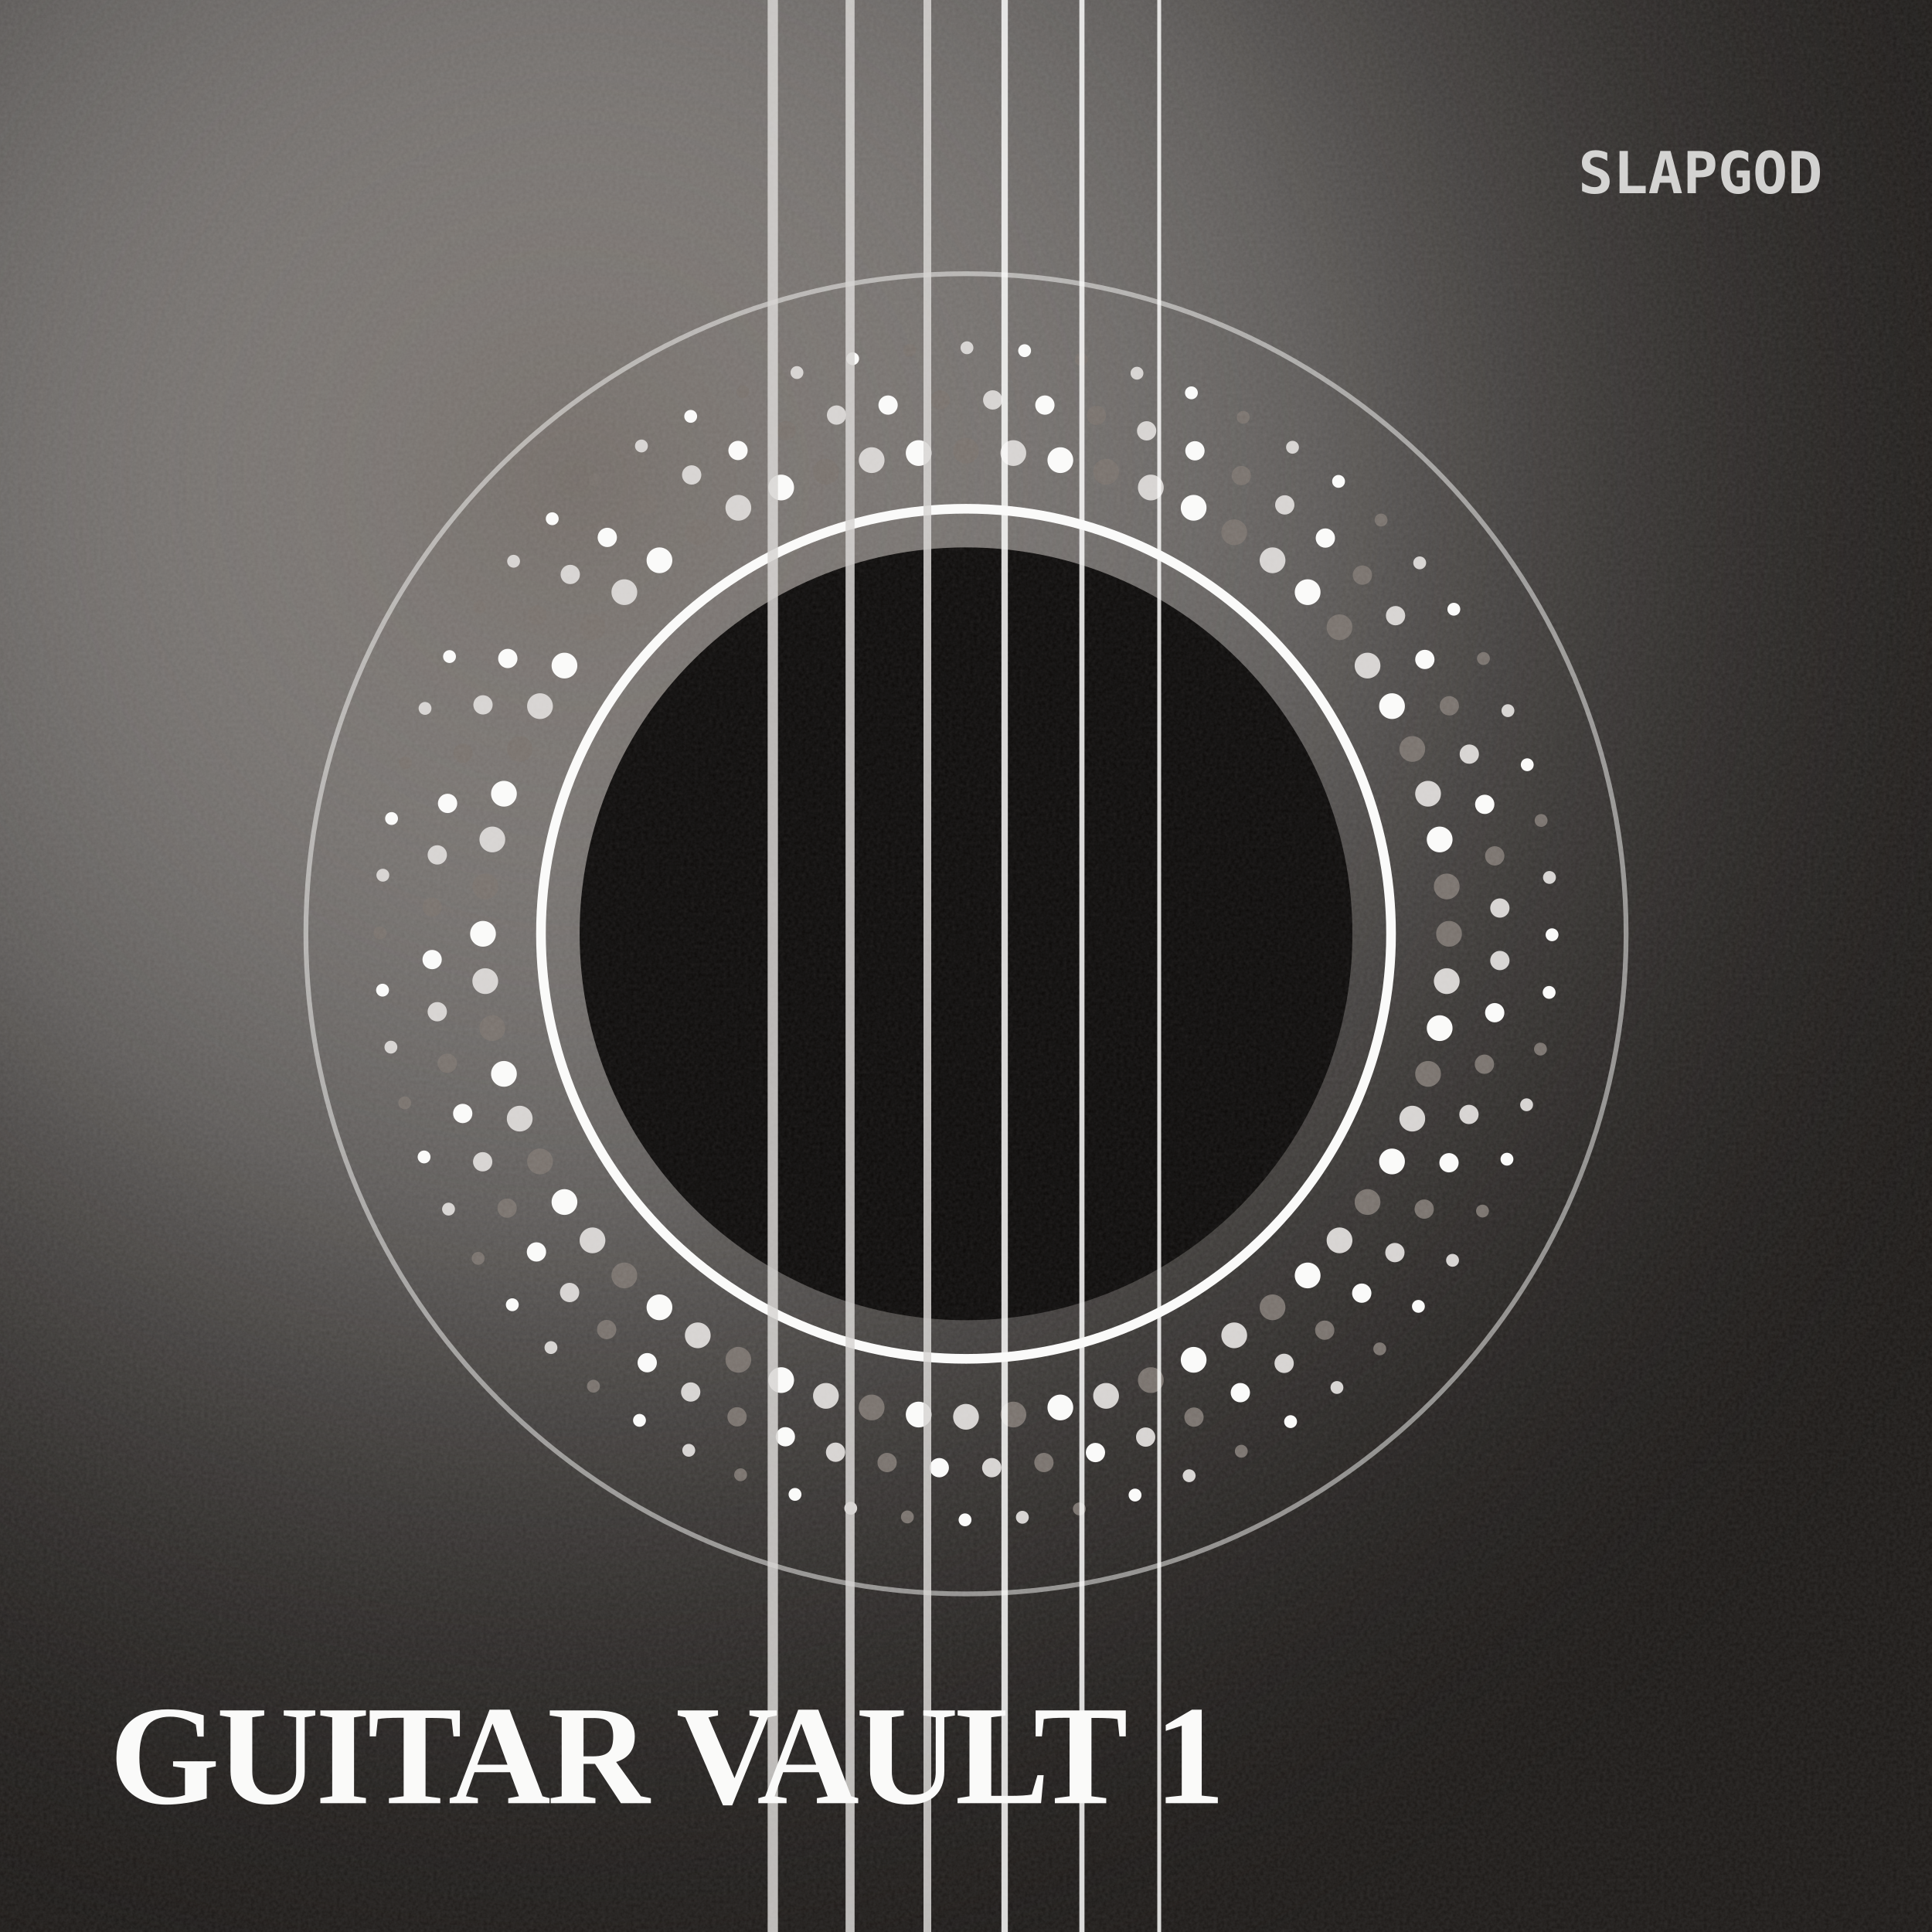
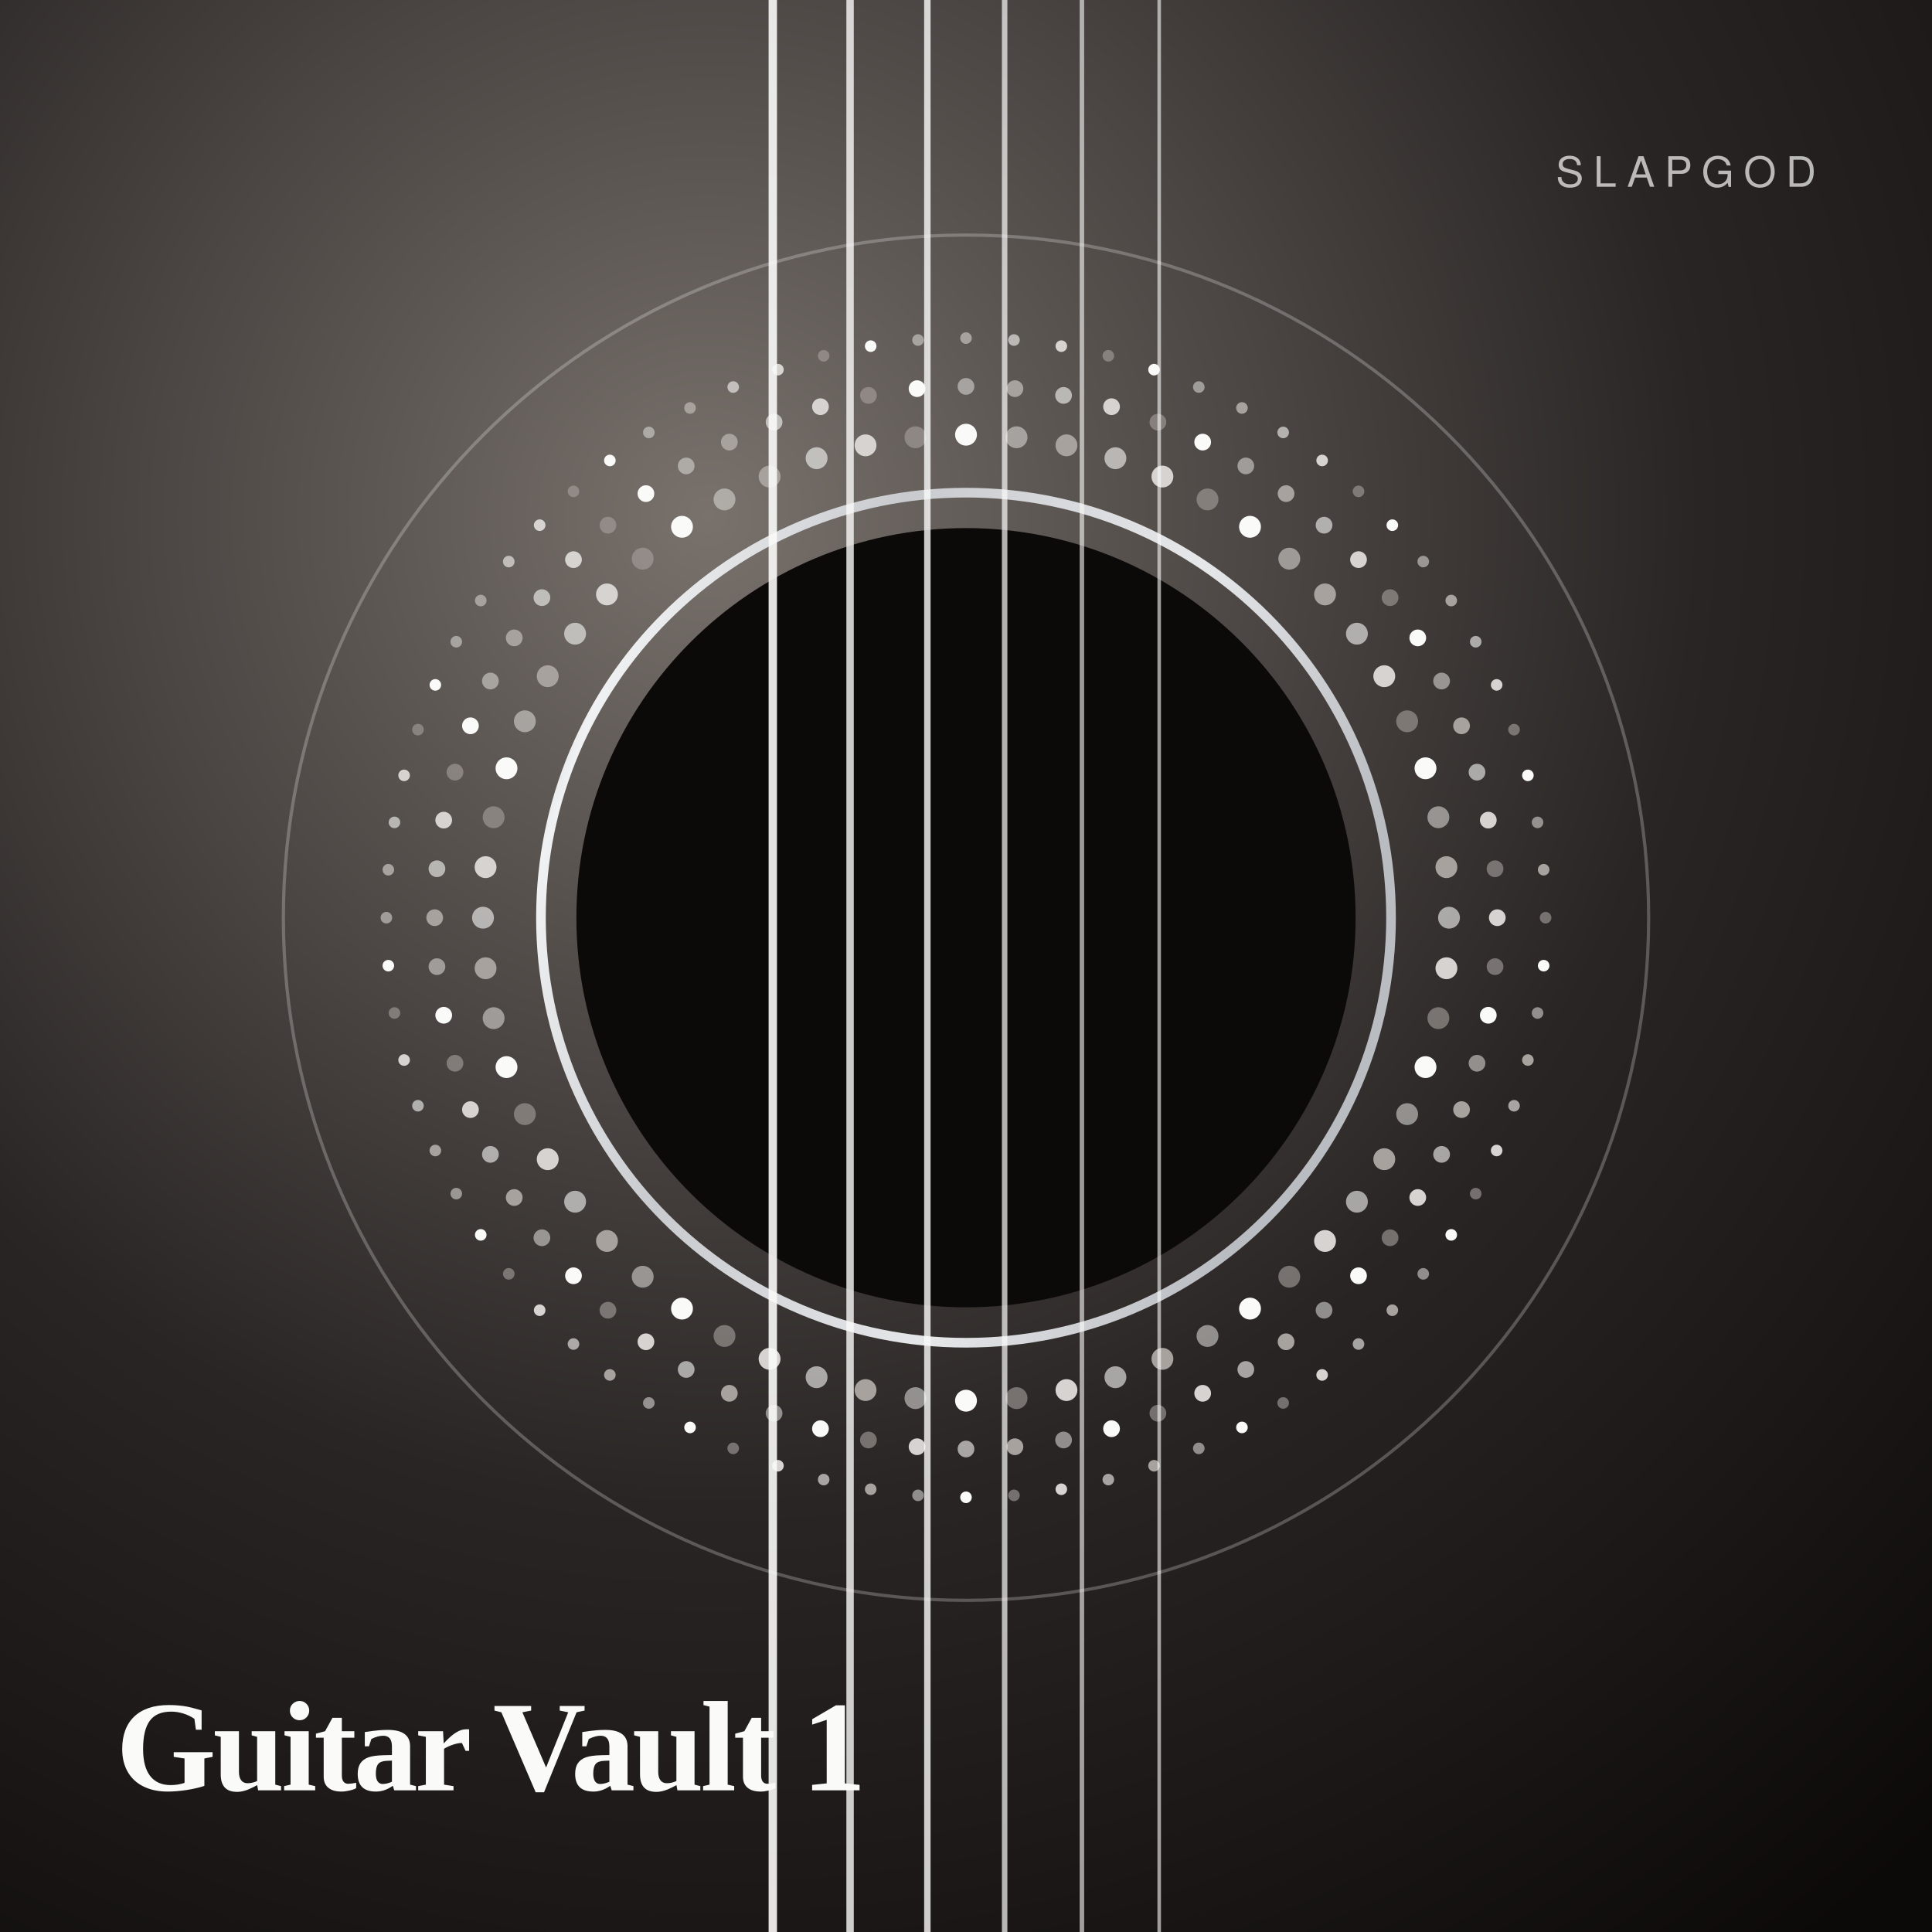
<svg xmlns="http://www.w3.org/2000/svg" viewBox="0 0 600 600" width="600" height="600">
  <defs>
-     <radialGradient id="g1-guitarvaultvol1" cx="30%" cy="25%" r="85%">
-       <stop offset="0" stop-color="#78716C" stop-opacity=".95" />
-       <stop offset=".45" stop-color="#D6D3D1" stop-opacity=".35" />
-       <stop offset="1" stop-color="#0C0A09" stop-opacity="0" />
+     <linearGradient id="sv-guitarvaultvol1" x1="0" y1="0" x2="1" y2=".35">
+       <stop offset="0" stop-color="#A8AAAD" />
+       <stop offset=".13" stop-color="#F0F1F2" />
+       <stop offset=".38" stop-color="#C8CACE" />
+       <stop offset=".72" stop-color="#E6E7E9" />
+       <stop offset="1" stop-color="#B9BCC1" />
+     </linearGradient>
+     <radialGradient id="rw-guitarvaultvol1" cx="220" cy="160" r="560" gradientUnits="userSpaceOnUse">
+       <stop offset="0" stop-color="#78716C" />
+       <stop offset=".55" stop-color="#292524" />
+       <stop offset="1" stop-color="#0C0A09" />
    </radialGradient>
-     <linearGradient id="g2-guitarvaultvol1" x1="0" y1="0" x2="1" y2="1">
-       <stop offset="0" stop-color="#78716C" />
-       <stop offset=".5" stop-color="#D6D3D1" />
-       <stop offset="1" stop-color="#FAFAF9" />
-     </linearGradient>
-     <filter id="grain-guitarvaultvol1" x="0" y="0" width="100%" height="100%">
-       <feTurbulence type="fractalNoise" baseFrequency=".9" numOctaves="2" stitchTiles="stitch" />
-       <feColorMatrix values="0 0 0 0 1  0 0 0 0 1  0 0 0 0 1  0 0 0 .09 0" />
-     </filter>
-     <filter id="soft-guitarvaultvol1">
-       <feGaussianBlur stdDeviation="18" />
-     </filter>
  </defs>
-   <rect width="600" height="600" fill="#0C0A09" />
-   <rect width="600" height="600" fill="#1C1917" />
-   <rect width="600" height="600" fill="url(#g1-guitarvaultvol1)" />
-   <circle cx="450" cy="290" r="4" fill="#78716C" />
-   <circle cx="465.8" cy="298.3" r="3" fill="#D6D3D1" />
-   <circle cx="481.1" cy="308.2" r="2" fill="#FAFAF9" />
-   <circle cx="449.3" cy="304.7" r="4" fill="#D6D3D1" />
-   <circle cx="464.2" cy="314.5" r="3" fill="#FAFAF9" />
-   <circle cx="478.4" cy="325.8" r="2" fill="#78716C" />
-   <circle cx="447.1" cy="319.3" r="4" fill="#FAFAF9" />
-   <circle cx="461" cy="330.5" r="3" fill="#78716C" />
-   <circle cx="474.1" cy="343.1" r="2" fill="#D6D3D1" />
-   <circle cx="443.5" cy="333.5" r="4" fill="#78716C" />
-   <circle cx="456.2" cy="346.1" r="3" fill="#D6D3D1" />
-   <circle cx="468" cy="360" r="2" fill="#FAFAF9" />
-   <circle cx="438.6" cy="347.4" r="4" fill="#D6D3D1" />
-   <circle cx="450" cy="361.1" r="3" fill="#FAFAF9" />
-   <circle cx="460.4" cy="376.1" r="2" fill="#78716C" />
-   <circle cx="432.3" cy="360.7" r="4" fill="#FAFAF9" />
-   <circle cx="442.3" cy="375.5" r="3" fill="#78716C" />
-   <circle cx="451.1" cy="391.4" r="2" fill="#D6D3D1" />
-   <circle cx="424.7" cy="373.3" r="4" fill="#78716C" />
-   <circle cx="433.2" cy="389" r="3" fill="#D6D3D1" />
-   <circle cx="440.5" cy="405.7" r="2" fill="#FAFAF9" />
-   <circle cx="416" cy="385.2" r="4" fill="#D6D3D1" />
-   <circle cx="422.9" cy="401.6" r="3" fill="#FAFAF9" />
-   <circle cx="428.5" cy="418.9" r="2" fill="#78716C" />
-   <circle cx="406.1" cy="396.1" r="4" fill="#FAFAF9" />
-   <circle cx="411.4" cy="413.1" r="3" fill="#78716C" />
-   <circle cx="415.2" cy="430.9" r="2" fill="#D6D3D1" />
-   <circle cx="395.2" cy="406" r="4" fill="#78716C" />
-   <circle cx="398.8" cy="423.4" r="3" fill="#D6D3D1" />
-   <circle cx="400.8" cy="441.5" r="2" fill="#FAFAF9" />
-   <circle cx="383.3" cy="414.7" r="4" fill="#D6D3D1" />
-   <circle cx="385.2" cy="432.5" r="3" fill="#FAFAF9" />
-   <circle cx="385.5" cy="450.7" r="2" fill="#78716C" />
-   <circle cx="370.7" cy="422.3" r="4" fill="#FAFAF9" />
-   <circle cx="370.8" cy="440.1" r="3" fill="#78716C" />
-   <circle cx="369.3" cy="458.3" r="2" fill="#D6D3D1" />
-   <circle cx="357.4" cy="428.6" r="4" fill="#78716C" />
-   <circle cx="355.8" cy="446.3" r="3" fill="#D6D3D1" />
-   <circle cx="352.5" cy="464.3" r="2" fill="#FAFAF9" />
-   <circle cx="343.5" cy="433.5" r="4" fill="#D6D3D1" />
-   <circle cx="340.2" cy="451.1" r="3" fill="#FAFAF9" />
-   <circle cx="335.2" cy="468.6" r="2" fill="#78716C" />
-   <circle cx="329.3" cy="437.1" r="4" fill="#FAFAF9" />
-   <circle cx="324.2" cy="454.2" r="3" fill="#78716C" />
-   <circle cx="317.5" cy="471.2" r="2" fill="#D6D3D1" />
-   <circle cx="314.7" cy="439.3" r="4" fill="#78716C" />
-   <circle cx="308" cy="455.8" r="3" fill="#D6D3D1" />
-   <circle cx="299.7" cy="472" r="2" fill="#FAFAF9" />
-   <circle cx="300" cy="440" r="4" fill="#D6D3D1" />
-   <circle cx="291.7" cy="455.8" r="3" fill="#FAFAF9" />
-   <circle cx="281.8" cy="471.1" r="2" fill="#78716C" />
-   <circle cx="285.3" cy="439.3" r="4" fill="#FAFAF9" />
-   <circle cx="275.5" cy="454.2" r="3" fill="#78716C" />
-   <circle cx="264.2" cy="468.4" r="2" fill="#D6D3D1" />
-   <circle cx="270.7" cy="437.1" r="4" fill="#78716C" />
-   <circle cx="259.5" cy="451" r="3" fill="#D6D3D1" />
-   <circle cx="246.9" cy="464.1" r="2" fill="#FAFAF9" />
-   <circle cx="256.5" cy="433.5" r="4" fill="#D6D3D1" />
-   <circle cx="243.9" cy="446.2" r="3" fill="#FAFAF9" />
-   <circle cx="230" cy="458" r="2" fill="#78716C" />
-   <circle cx="242.6" cy="428.6" r="4" fill="#FAFAF9" />
-   <circle cx="228.9" cy="440" r="3" fill="#78716C" />
-   <circle cx="213.9" cy="450.4" r="2" fill="#D6D3D1" />
-   <circle cx="229.3" cy="422.3" r="4" fill="#78716C" />
-   <circle cx="214.5" cy="432.3" r="3" fill="#D6D3D1" />
-   <circle cx="198.6" cy="441.1" r="2" fill="#FAFAF9" />
-   <circle cx="216.7" cy="414.7" r="4" fill="#D6D3D1" />
-   <circle cx="201" cy="423.2" r="3" fill="#FAFAF9" />
-   <circle cx="184.3" cy="430.5" r="2" fill="#78716C" />
-   <circle cx="204.8" cy="406" r="4" fill="#FAFAF9" />
-   <circle cx="188.4" cy="412.9" r="3" fill="#78716C" />
-   <circle cx="171.1" cy="418.5" r="2" fill="#D6D3D1" />
-   <circle cx="193.9" cy="396.1" r="4" fill="#78716C" />
-   <circle cx="176.9" cy="401.4" r="3" fill="#D6D3D1" />
-   <circle cx="159.1" cy="405.2" r="2" fill="#FAFAF9" />
-   <circle cx="184" cy="385.2" r="4" fill="#D6D3D1" />
-   <circle cx="166.6" cy="388.8" r="3" fill="#FAFAF9" />
-   <circle cx="148.5" cy="390.8" r="2" fill="#78716C" />
-   <circle cx="175.3" cy="373.3" r="4" fill="#FAFAF9" />
-   <circle cx="157.5" cy="375.2" r="3" fill="#78716C" />
-   <circle cx="139.3" cy="375.5" r="2" fill="#D6D3D1" />
-   <circle cx="167.7" cy="360.7" r="4" fill="#78716C" />
-   <circle cx="149.9" cy="360.8" r="3" fill="#D6D3D1" />
-   <circle cx="131.7" cy="359.3" r="2" fill="#FAFAF9" />
-   <circle cx="161.4" cy="347.4" r="4" fill="#D6D3D1" />
-   <circle cx="143.7" cy="345.8" r="3" fill="#FAFAF9" />
-   <circle cx="125.7" cy="342.5" r="2" fill="#78716C" />
-   <circle cx="156.5" cy="333.5" r="4" fill="#FAFAF9" />
-   <circle cx="138.9" cy="330.2" r="3" fill="#78716C" />
-   <circle cx="121.4" cy="325.2" r="2" fill="#D6D3D1" />
-   <circle cx="152.9" cy="319.3" r="4" fill="#78716C" />
-   <circle cx="135.8" cy="314.2" r="3" fill="#D6D3D1" />
-   <circle cx="118.8" cy="307.5" r="2" fill="#FAFAF9" />
-   <circle cx="150.7" cy="304.7" r="4" fill="#D6D3D1" />
-   <circle cx="134.2" cy="298" r="3" fill="#FAFAF9" />
-   <circle cx="118" cy="289.7" r="2" fill="#78716C" />
-   <circle cx="150" cy="290" r="4" fill="#FAFAF9" />
-   <circle cx="134.2" cy="281.7" r="3" fill="#78716C" />
-   <circle cx="118.9" cy="271.8" r="2" fill="#D6D3D1" />
-   <circle cx="150.7" cy="275.3" r="4" fill="#78716C" />
-   <circle cx="135.8" cy="265.5" r="3" fill="#D6D3D1" />
-   <circle cx="121.6" cy="254.2" r="2" fill="#FAFAF9" />
-   <circle cx="152.9" cy="260.7" r="4" fill="#D6D3D1" />
-   <circle cx="139" cy="249.5" r="3" fill="#FAFAF9" />
-   <circle cx="125.9" cy="236.9" r="2" fill="#78716C" />
-   <circle cx="156.5" cy="246.5" r="4" fill="#FAFAF9" />
-   <circle cx="143.8" cy="233.9" r="3" fill="#78716C" />
-   <circle cx="132" cy="220" r="2" fill="#D6D3D1" />
-   <circle cx="161.4" cy="232.6" r="4" fill="#78716C" />
-   <circle cx="150" cy="218.9" r="3" fill="#D6D3D1" />
-   <circle cx="139.6" cy="203.9" r="2" fill="#FAFAF9" />
-   <circle cx="167.7" cy="219.3" r="4" fill="#D6D3D1" />
-   <circle cx="157.7" cy="204.5" r="3" fill="#FAFAF9" />
-   <circle cx="148.9" cy="188.6" r="2" fill="#78716C" />
-   <circle cx="175.3" cy="206.7" r="4" fill="#FAFAF9" />
-   <circle cx="166.8" cy="191" r="3" fill="#78716C" />
-   <circle cx="159.5" cy="174.3" r="2" fill="#D6D3D1" />
-   <circle cx="184" cy="194.8" r="4" fill="#78716C" />
-   <circle cx="177.1" cy="178.4" r="3" fill="#D6D3D1" />
-   <circle cx="171.5" cy="161.1" r="2" fill="#FAFAF9" />
-   <circle cx="193.9" cy="183.9" r="4" fill="#D6D3D1" />
-   <circle cx="188.6" cy="166.9" r="3" fill="#FAFAF9" />
-   <circle cx="184.8" cy="149.1" r="2" fill="#78716C" />
-   <circle cx="204.8" cy="174" r="4" fill="#FAFAF9" />
-   <circle cx="201.2" cy="156.6" r="3" fill="#78716C" />
-   <circle cx="199.2" cy="138.5" r="2" fill="#D6D3D1" />
-   <circle cx="216.7" cy="165.3" r="4" fill="#78716C" />
-   <circle cx="214.8" cy="147.5" r="3" fill="#D6D3D1" />
-   <circle cx="214.5" cy="129.3" r="2" fill="#FAFAF9" />
-   <circle cx="229.3" cy="157.7" r="4" fill="#D6D3D1" />
-   <circle cx="229.2" cy="139.9" r="3" fill="#FAFAF9" />
-   <circle cx="230.7" cy="121.7" r="2" fill="#78716C" />
-   <circle cx="242.6" cy="151.4" r="4" fill="#FAFAF9" />
-   <circle cx="244.2" cy="133.7" r="3" fill="#78716C" />
-   <circle cx="247.5" cy="115.7" r="2" fill="#D6D3D1" />
-   <circle cx="256.5" cy="146.5" r="4" fill="#78716C" />
-   <circle cx="259.8" cy="128.9" r="3" fill="#D6D3D1" />
-   <circle cx="264.8" cy="111.4" r="2" fill="#FAFAF9" />
-   <circle cx="270.7" cy="142.9" r="4" fill="#D6D3D1" />
-   <circle cx="275.8" cy="125.8" r="3" fill="#FAFAF9" />
-   <circle cx="282.5" cy="108.8" r="2" fill="#78716C" />
-   <circle cx="285.3" cy="140.7" r="4" fill="#FAFAF9" />
-   <circle cx="292" cy="124.2" r="3" fill="#78716C" />
-   <circle cx="300.3" cy="108" r="2" fill="#D6D3D1" />
-   <circle cx="300" cy="140" r="4" fill="#78716C" />
-   <circle cx="308.3" cy="124.2" r="3" fill="#D6D3D1" />
-   <circle cx="318.2" cy="108.9" r="2" fill="#FAFAF9" />
-   <circle cx="314.7" cy="140.7" r="4" fill="#D6D3D1" />
-   <circle cx="324.5" cy="125.8" r="3" fill="#FAFAF9" />
-   <circle cx="335.8" cy="111.6" r="2" fill="#78716C" />
-   <circle cx="329.3" cy="142.9" r="4" fill="#FAFAF9" />
-   <circle cx="340.5" cy="129" r="3" fill="#78716C" />
-   <circle cx="353.1" cy="115.9" r="2" fill="#D6D3D1" />
-   <circle cx="343.5" cy="146.5" r="4" fill="#78716C" />
-   <circle cx="356.1" cy="133.8" r="3" fill="#D6D3D1" />
-   <circle cx="370" cy="122" r="2" fill="#FAFAF9" />
-   <circle cx="357.4" cy="151.4" r="4" fill="#D6D3D1" />
-   <circle cx="371.1" cy="140" r="3" fill="#FAFAF9" />
-   <circle cx="386.1" cy="129.6" r="2" fill="#78716C" />
-   <circle cx="370.7" cy="157.7" r="4" fill="#FAFAF9" />
-   <circle cx="385.5" cy="147.7" r="3" fill="#78716C" />
-   <circle cx="401.4" cy="138.9" r="2" fill="#D6D3D1" />
-   <circle cx="383.3" cy="165.3" r="4" fill="#78716C" />
-   <circle cx="399" cy="156.8" r="3" fill="#D6D3D1" />
-   <circle cx="415.7" cy="149.5" r="2" fill="#FAFAF9" />
-   <circle cx="395.2" cy="174" r="4" fill="#D6D3D1" />
-   <circle cx="411.6" cy="167.1" r="3" fill="#FAFAF9" />
-   <circle cx="428.9" cy="161.5" r="2" fill="#78716C" />
-   <circle cx="406.1" cy="183.9" r="4" fill="#FAFAF9" />
-   <circle cx="423.1" cy="178.6" r="3" fill="#78716C" />
-   <circle cx="440.9" cy="174.8" r="2" fill="#D6D3D1" />
-   <circle cx="416" cy="194.8" r="4" fill="#78716C" />
-   <circle cx="433.4" cy="191.2" r="3" fill="#D6D3D1" />
-   <circle cx="451.5" cy="189.2" r="2" fill="#FAFAF9" />
-   <circle cx="424.7" cy="206.7" r="4" fill="#D6D3D1" />
-   <circle cx="442.5" cy="204.8" r="3" fill="#FAFAF9" />
-   <circle cx="460.7" cy="204.5" r="2" fill="#78716C" />
-   <circle cx="432.3" cy="219.3" r="4" fill="#FAFAF9" />
-   <circle cx="450.1" cy="219.2" r="3" fill="#78716C" />
-   <circle cx="468.3" cy="220.7" r="2" fill="#D6D3D1" />
-   <circle cx="438.6" cy="232.6" r="4" fill="#78716C" />
-   <circle cx="456.3" cy="234.2" r="3" fill="#D6D3D1" />
-   <circle cx="474.3" cy="237.5" r="2" fill="#FAFAF9" />
-   <circle cx="443.5" cy="246.5" r="4" fill="#D6D3D1" />
-   <circle cx="461.1" cy="249.8" r="3" fill="#FAFAF9" />
-   <circle cx="478.6" cy="254.8" r="2" fill="#78716C" />
-   <circle cx="447.1" cy="260.7" r="4" fill="#FAFAF9" />
-   <circle cx="464.2" cy="265.8" r="3" fill="#78716C" />
-   <circle cx="481.2" cy="272.5" r="2" fill="#D6D3D1" />
-   <circle cx="449.3" cy="275.3" r="4" fill="#78716C" />
-   <circle cx="465.8" cy="282" r="3" fill="#D6D3D1" />
-   <circle cx="482" cy="290.3" r="2" fill="#FAFAF9" />
-   <circle cx="300" cy="290" r="132" fill="none" stroke="#FAFAF9" stroke-width="3" />
-   <circle cx="300" cy="290" r="205" fill="none" stroke="#FAFAF9" stroke-opacity=".5" stroke-width="1.5" />
-   <circle cx="300" cy="290" r="120" fill="#0C0A09" />
-   <line x1="240" y1="0" x2="240" y2="600" stroke="#D6D3D1" stroke-opacity=".85" stroke-width="3.2" />
-   <line x1="264" y1="0" x2="264" y2="600" stroke="#D6D3D1" stroke-opacity=".85" stroke-width="2.8" />
-   <line x1="288" y1="0" x2="288" y2="600" stroke="#D6D3D1" stroke-opacity=".85" stroke-width="2.4" />
-   <line x1="312" y1="0" x2="312" y2="600" stroke="#FAFAF9" stroke-opacity=".85" stroke-width="2" />
-   <line x1="336" y1="0" x2="336" y2="600" stroke="#FAFAF9" stroke-opacity=".85" stroke-width="1.6" />
-   <line x1="360" y1="0" x2="360" y2="600" stroke="#FAFAF9" stroke-opacity=".85" stroke-width="1.2" />
-   <rect width="600" height="600" filter="url(#grain-guitarvaultvol1)" />
-   <g font-family="Georgia, 'Times New Roman', serif" font-weight="700" fill="#FAFAF9">
-     <text x="34" y="560" font-size="44" letter-spacing="-1">GUITAR VAULT 1</text>
-     <text x="566" y="60" font-size="18" text-anchor="end" fill-opacity=".8" font-family="Menlo, monospace">SLAPGOD</text>
+   <rect width="600" height="600" fill="url(#rw-guitarvaultvol1)" />
+   <circle cx="450" cy="285" r="3.4" fill="#FAFAF9" fill-opacity="0.6" />
+   <circle cx="449.2" cy="300.7" r="3.4" fill="#D6D3D1" fill-opacity="1" />
+   <circle cx="446.7" cy="316.2" r="3.4" fill="#A8A29E" fill-opacity="0.6" />
+   <circle cx="442.7" cy="331.4" r="3.4" fill="#FAFAF9" fill-opacity="1" />
+   <circle cx="437" cy="346" r="3.4" fill="#D6D3D1" fill-opacity="0.6" />
+   <circle cx="429.9" cy="360" r="3.4" fill="#A8A29E" fill-opacity="1" />
+   <circle cx="421.4" cy="373.2" r="3.4" fill="#FAFAF9" fill-opacity="0.6" />
+   <circle cx="411.5" cy="385.4" r="3.4" fill="#D6D3D1" fill-opacity="1" />
+   <circle cx="400.4" cy="396.5" r="3.4" fill="#A8A29E" fill-opacity="0.6" />
+   <circle cx="388.2" cy="406.4" r="3.4" fill="#FAFAF9" fill-opacity="1" />
+   <circle cx="375" cy="414.9" r="3.4" fill="#D6D3D1" fill-opacity="0.6" />
+   <circle cx="361" cy="422" r="3.4" fill="#A8A29E" fill-opacity="1" />
+   <circle cx="346.4" cy="427.7" r="3.4" fill="#FAFAF9" fill-opacity="0.6" />
+   <circle cx="331.2" cy="431.7" r="3.4" fill="#D6D3D1" fill-opacity="1" />
+   <circle cx="315.7" cy="434.2" r="3.4" fill="#A8A29E" fill-opacity="0.6" />
+   <circle cx="300" cy="435" r="3.4" fill="#FAFAF9" fill-opacity="1" />
+   <circle cx="284.3" cy="434.2" r="3.4" fill="#D6D3D1" fill-opacity="0.6" />
+   <circle cx="268.8" cy="431.7" r="3.4" fill="#A8A29E" fill-opacity="1" />
+   <circle cx="253.6" cy="427.7" r="3.4" fill="#FAFAF9" fill-opacity="0.6" />
+   <circle cx="239" cy="422" r="3.4" fill="#D6D3D1" fill-opacity="1" />
+   <circle cx="225" cy="414.9" r="3.4" fill="#A8A29E" fill-opacity="0.6" />
+   <circle cx="211.8" cy="406.4" r="3.4" fill="#FAFAF9" fill-opacity="1" />
+   <circle cx="199.6" cy="396.5" r="3.4" fill="#D6D3D1" fill-opacity="0.6" />
+   <circle cx="188.5" cy="385.4" r="3.4" fill="#A8A29E" fill-opacity="1" />
+   <circle cx="178.6" cy="373.2" r="3.4" fill="#FAFAF9" fill-opacity="0.6" />
+   <circle cx="170.1" cy="360" r="3.4" fill="#D6D3D1" fill-opacity="1" />
+   <circle cx="163" cy="346" r="3.4" fill="#A8A29E" fill-opacity="0.6" />
+   <circle cx="157.3" cy="331.4" r="3.4" fill="#FAFAF9" fill-opacity="1" />
+   <circle cx="153.3" cy="316.2" r="3.4" fill="#D6D3D1" fill-opacity="0.6" />
+   <circle cx="150.8" cy="300.7" r="3.4" fill="#A8A29E" fill-opacity="1" />
+   <circle cx="150" cy="285" r="3.4" fill="#FAFAF9" fill-opacity="0.6" />
+   <circle cx="150.8" cy="269.3" r="3.4" fill="#D6D3D1" fill-opacity="1" />
+   <circle cx="153.3" cy="253.8" r="3.4" fill="#A8A29E" fill-opacity="0.6" />
+   <circle cx="157.3" cy="238.6" r="3.4" fill="#FAFAF9" fill-opacity="1" />
+   <circle cx="163" cy="224" r="3.4" fill="#D6D3D1" fill-opacity="0.6" />
+   <circle cx="170.1" cy="210" r="3.4" fill="#A8A29E" fill-opacity="1" />
+   <circle cx="178.6" cy="196.8" r="3.4" fill="#FAFAF9" fill-opacity="0.6" />
+   <circle cx="188.5" cy="184.6" r="3.4" fill="#D6D3D1" fill-opacity="1" />
+   <circle cx="199.6" cy="173.5" r="3.4" fill="#A8A29E" fill-opacity="0.6" />
+   <circle cx="211.8" cy="163.6" r="3.4" fill="#FAFAF9" fill-opacity="1" />
+   <circle cx="225" cy="155.1" r="3.4" fill="#D6D3D1" fill-opacity="0.6" />
+   <circle cx="239" cy="148" r="3.4" fill="#A8A29E" fill-opacity="1" />
+   <circle cx="253.6" cy="142.3" r="3.4" fill="#FAFAF9" fill-opacity="0.6" />
+   <circle cx="268.8" cy="138.3" r="3.4" fill="#D6D3D1" fill-opacity="1" />
+   <circle cx="284.3" cy="135.8" r="3.4" fill="#A8A29E" fill-opacity="0.6" />
+   <circle cx="300" cy="135" r="3.4" fill="#FAFAF9" fill-opacity="1" />
+   <circle cx="315.7" cy="135.8" r="3.4" fill="#D6D3D1" fill-opacity="0.6" />
+   <circle cx="331.2" cy="138.3" r="3.4" fill="#A8A29E" fill-opacity="1" />
+   <circle cx="346.4" cy="142.3" r="3.4" fill="#FAFAF9" fill-opacity="0.6" />
+   <circle cx="361" cy="148" r="3.4" fill="#D6D3D1" fill-opacity="1" />
+   <circle cx="375" cy="155.1" r="3.4" fill="#A8A29E" fill-opacity="0.6" />
+   <circle cx="388.2" cy="163.6" r="3.4" fill="#FAFAF9" fill-opacity="1" />
+   <circle cx="400.4" cy="173.5" r="3.4" fill="#D6D3D1" fill-opacity="0.6" />
+   <circle cx="411.5" cy="184.6" r="3.4" fill="#A8A29E" fill-opacity="1" />
+   <circle cx="421.4" cy="196.8" r="3.4" fill="#FAFAF9" fill-opacity="0.6" />
+   <circle cx="429.9" cy="210" r="3.4" fill="#D6D3D1" fill-opacity="1" />
+   <circle cx="437" cy="224" r="3.4" fill="#A8A29E" fill-opacity="0.6" />
+   <circle cx="442.7" cy="238.6" r="3.4" fill="#FAFAF9" fill-opacity="1" />
+   <circle cx="446.7" cy="253.8" r="3.4" fill="#D6D3D1" fill-opacity="0.6" />
+   <circle cx="449.2" cy="269.3" r="3.4" fill="#A8A29E" fill-opacity="1" />
+   <circle cx="465" cy="285" r="2.6" fill="#D6D3D1" fill-opacity="1" />
+   <circle cx="464.3" cy="300.2" r="2.6" fill="#A8A29E" fill-opacity="0.6" />
+   <circle cx="462.2" cy="315.3" r="2.6" fill="#FAFAF9" fill-opacity="1" />
+   <circle cx="458.7" cy="330.2" r="2.6" fill="#D6D3D1" fill-opacity="0.6" />
+   <circle cx="453.9" cy="344.6" r="2.6" fill="#A8A29E" fill-opacity="1" />
+   <circle cx="447.7" cy="358.5" r="2.6" fill="#FAFAF9" fill-opacity="0.6" />
+   <circle cx="440.3" cy="371.9" r="2.6" fill="#D6D3D1" fill-opacity="1" />
+   <circle cx="431.7" cy="384.4" r="2.6" fill="#A8A29E" fill-opacity="0.6" />
+   <circle cx="421.9" cy="396.2" r="2.6" fill="#FAFAF9" fill-opacity="1" />
+   <circle cx="411.2" cy="406.9" r="2.6" fill="#D6D3D1" fill-opacity="0.6" />
+   <circle cx="399.4" cy="416.7" r="2.6" fill="#A8A29E" fill-opacity="1" />
+   <circle cx="386.9" cy="425.3" r="2.6" fill="#FAFAF9" fill-opacity="0.6" />
+   <circle cx="373.5" cy="432.7" r="2.6" fill="#D6D3D1" fill-opacity="1" />
+   <circle cx="359.6" cy="438.9" r="2.6" fill="#A8A29E" fill-opacity="0.6" />
+   <circle cx="345.2" cy="443.7" r="2.6" fill="#FAFAF9" fill-opacity="1" />
+   <circle cx="330.3" cy="447.2" r="2.6" fill="#D6D3D1" fill-opacity="0.6" />
+   <circle cx="315.2" cy="449.3" r="2.6" fill="#A8A29E" fill-opacity="1" />
+   <circle cx="300" cy="450" r="2.6" fill="#FAFAF9" fill-opacity="0.6" />
+   <circle cx="284.8" cy="449.3" r="2.6" fill="#D6D3D1" fill-opacity="1" />
+   <circle cx="269.7" cy="447.2" r="2.6" fill="#A8A29E" fill-opacity="0.6" />
+   <circle cx="254.8" cy="443.7" r="2.6" fill="#FAFAF9" fill-opacity="1" />
+   <circle cx="240.4" cy="438.9" r="2.6" fill="#D6D3D1" fill-opacity="0.6" />
+   <circle cx="226.5" cy="432.7" r="2.6" fill="#A8A29E" fill-opacity="1" />
+   <circle cx="213.1" cy="425.3" r="2.6" fill="#FAFAF9" fill-opacity="0.6" />
+   <circle cx="200.6" cy="416.7" r="2.6" fill="#D6D3D1" fill-opacity="1" />
+   <circle cx="188.8" cy="406.9" r="2.6" fill="#A8A29E" fill-opacity="0.6" />
+   <circle cx="178.1" cy="396.2" r="2.6" fill="#FAFAF9" fill-opacity="1" />
+   <circle cx="168.3" cy="384.4" r="2.6" fill="#D6D3D1" fill-opacity="0.6" />
+   <circle cx="159.7" cy="371.9" r="2.6" fill="#A8A29E" fill-opacity="1" />
+   <circle cx="152.3" cy="358.5" r="2.6" fill="#FAFAF9" fill-opacity="0.6" />
+   <circle cx="146.1" cy="344.6" r="2.6" fill="#D6D3D1" fill-opacity="1" />
+   <circle cx="141.3" cy="330.2" r="2.6" fill="#A8A29E" fill-opacity="0.6" />
+   <circle cx="137.8" cy="315.3" r="2.6" fill="#FAFAF9" fill-opacity="1" />
+   <circle cx="135.7" cy="300.2" r="2.6" fill="#D6D3D1" fill-opacity="0.6" />
+   <circle cx="135" cy="285" r="2.6" fill="#A8A29E" fill-opacity="1" />
+   <circle cx="135.7" cy="269.8" r="2.6" fill="#FAFAF9" fill-opacity="0.6" />
+   <circle cx="137.8" cy="254.7" r="2.6" fill="#D6D3D1" fill-opacity="1" />
+   <circle cx="141.3" cy="239.8" r="2.6" fill="#A8A29E" fill-opacity="0.6" />
+   <circle cx="146.1" cy="225.4" r="2.6" fill="#FAFAF9" fill-opacity="1" />
+   <circle cx="152.3" cy="211.5" r="2.6" fill="#D6D3D1" fill-opacity="0.6" />
+   <circle cx="159.7" cy="198.1" r="2.6" fill="#A8A29E" fill-opacity="1" />
+   <circle cx="168.3" cy="185.6" r="2.6" fill="#FAFAF9" fill-opacity="0.6" />
+   <circle cx="178.1" cy="173.8" r="2.6" fill="#D6D3D1" fill-opacity="1" />
+   <circle cx="188.8" cy="163.1" r="2.6" fill="#A8A29E" fill-opacity="0.6" />
+   <circle cx="200.6" cy="153.3" r="2.6" fill="#FAFAF9" fill-opacity="1" />
+   <circle cx="213.1" cy="144.7" r="2.6" fill="#D6D3D1" fill-opacity="0.6" />
+   <circle cx="226.5" cy="137.3" r="2.6" fill="#A8A29E" fill-opacity="1" />
+   <circle cx="240.4" cy="131.1" r="2.6" fill="#FAFAF9" fill-opacity="0.6" />
+   <circle cx="254.8" cy="126.3" r="2.6" fill="#D6D3D1" fill-opacity="1" />
+   <circle cx="269.7" cy="122.8" r="2.6" fill="#A8A29E" fill-opacity="0.6" />
+   <circle cx="284.8" cy="120.7" r="2.6" fill="#FAFAF9" fill-opacity="1" />
+   <circle cx="300" cy="120" r="2.6" fill="#D6D3D1" fill-opacity="0.6" />
+   <circle cx="315.2" cy="120.7" r="2.6" fill="#A8A29E" fill-opacity="1" />
+   <circle cx="330.3" cy="122.8" r="2.6" fill="#FAFAF9" fill-opacity="0.6" />
+   <circle cx="345.2" cy="126.3" r="2.6" fill="#D6D3D1" fill-opacity="1" />
+   <circle cx="359.6" cy="131.1" r="2.6" fill="#A8A29E" fill-opacity="0.6" />
+   <circle cx="373.5" cy="137.3" r="2.6" fill="#FAFAF9" fill-opacity="1" />
+   <circle cx="386.9" cy="144.7" r="2.6" fill="#D6D3D1" fill-opacity="0.6" />
+   <circle cx="399.4" cy="153.3" r="2.6" fill="#A8A29E" fill-opacity="1" />
+   <circle cx="411.2" cy="163.1" r="2.6" fill="#FAFAF9" fill-opacity="0.6" />
+   <circle cx="421.9" cy="173.8" r="2.6" fill="#D6D3D1" fill-opacity="1" />
+   <circle cx="431.7" cy="185.6" r="2.6" fill="#A8A29E" fill-opacity="0.6" />
+   <circle cx="440.3" cy="198.1" r="2.6" fill="#FAFAF9" fill-opacity="1" />
+   <circle cx="447.7" cy="211.5" r="2.6" fill="#D6D3D1" fill-opacity="0.6" />
+   <circle cx="453.9" cy="225.4" r="2.6" fill="#A8A29E" fill-opacity="1" />
+   <circle cx="458.7" cy="239.8" r="2.6" fill="#FAFAF9" fill-opacity="0.6" />
+   <circle cx="462.2" cy="254.7" r="2.6" fill="#D6D3D1" fill-opacity="1" />
+   <circle cx="464.3" cy="269.8" r="2.6" fill="#A8A29E" fill-opacity="0.6" />
+   <circle cx="480" cy="285" r="1.8" fill="#A8A29E" fill-opacity="0.6" />
+   <circle cx="479.4" cy="299.9" r="1.8" fill="#FAFAF9" fill-opacity="1" />
+   <circle cx="477.5" cy="314.6" r="1.8" fill="#D6D3D1" fill-opacity="0.6" />
+   <circle cx="474.5" cy="329.2" r="1.8" fill="#A8A29E" fill-opacity="1" />
+   <circle cx="470.2" cy="343.4" r="1.8" fill="#FAFAF9" fill-opacity="0.6" />
+   <circle cx="464.8" cy="357.3" r="1.8" fill="#D6D3D1" fill-opacity="1" />
+   <circle cx="458.3" cy="370.7" r="1.8" fill="#A8A29E" fill-opacity="0.6" />
+   <circle cx="450.7" cy="383.5" r="1.8" fill="#FAFAF9" fill-opacity="1" />
+   <circle cx="442" cy="395.6" r="1.8" fill="#D6D3D1" fill-opacity="0.6" />
+   <circle cx="432.4" cy="406.9" r="1.8" fill="#A8A29E" fill-opacity="1" />
+   <circle cx="421.9" cy="417.4" r="1.8" fill="#FAFAF9" fill-opacity="0.6" />
+   <circle cx="410.6" cy="427" r="1.8" fill="#D6D3D1" fill-opacity="1" />
+   <circle cx="398.5" cy="435.7" r="1.8" fill="#A8A29E" fill-opacity="0.6" />
+   <circle cx="385.7" cy="443.3" r="1.8" fill="#FAFAF9" fill-opacity="1" />
+   <circle cx="372.3" cy="449.8" r="1.8" fill="#D6D3D1" fill-opacity="0.6" />
+   <circle cx="358.4" cy="455.2" r="1.8" fill="#A8A29E" fill-opacity="1" />
+   <circle cx="344.2" cy="459.5" r="1.8" fill="#FAFAF9" fill-opacity="0.6" />
+   <circle cx="329.6" cy="462.5" r="1.8" fill="#D6D3D1" fill-opacity="1" />
+   <circle cx="314.9" cy="464.4" r="1.8" fill="#A8A29E" fill-opacity="0.6" />
+   <circle cx="300" cy="465" r="1.8" fill="#FAFAF9" fill-opacity="1" />
+   <circle cx="285.1" cy="464.4" r="1.8" fill="#D6D3D1" fill-opacity="0.6" />
+   <circle cx="270.4" cy="462.5" r="1.8" fill="#A8A29E" fill-opacity="1" />
+   <circle cx="255.8" cy="459.5" r="1.8" fill="#FAFAF9" fill-opacity="0.6" />
+   <circle cx="241.6" cy="455.2" r="1.8" fill="#D6D3D1" fill-opacity="1" />
+   <circle cx="227.7" cy="449.8" r="1.8" fill="#A8A29E" fill-opacity="0.6" />
+   <circle cx="214.3" cy="443.3" r="1.8" fill="#FAFAF9" fill-opacity="1" />
+   <circle cx="201.5" cy="435.7" r="1.8" fill="#D6D3D1" fill-opacity="0.6" />
+   <circle cx="189.4" cy="427" r="1.8" fill="#A8A29E" fill-opacity="1" />
+   <circle cx="178.1" cy="417.4" r="1.8" fill="#FAFAF9" fill-opacity="0.6" />
+   <circle cx="167.6" cy="406.9" r="1.8" fill="#D6D3D1" fill-opacity="1" />
+   <circle cx="158" cy="395.6" r="1.8" fill="#A8A29E" fill-opacity="0.6" />
+   <circle cx="149.3" cy="383.5" r="1.8" fill="#FAFAF9" fill-opacity="1" />
+   <circle cx="141.7" cy="370.7" r="1.8" fill="#D6D3D1" fill-opacity="0.6" />
+   <circle cx="135.2" cy="357.3" r="1.8" fill="#A8A29E" fill-opacity="1" />
+   <circle cx="129.8" cy="343.4" r="1.8" fill="#FAFAF9" fill-opacity="0.6" />
+   <circle cx="125.5" cy="329.2" r="1.8" fill="#D6D3D1" fill-opacity="1" />
+   <circle cx="122.5" cy="314.6" r="1.8" fill="#A8A29E" fill-opacity="0.6" />
+   <circle cx="120.6" cy="299.9" r="1.8" fill="#FAFAF9" fill-opacity="1" />
+   <circle cx="120" cy="285" r="1.8" fill="#D6D3D1" fill-opacity="0.6" />
+   <circle cx="120.6" cy="270.1" r="1.8" fill="#A8A29E" fill-opacity="1" />
+   <circle cx="122.5" cy="255.4" r="1.8" fill="#FAFAF9" fill-opacity="0.6" />
+   <circle cx="125.5" cy="240.8" r="1.8" fill="#D6D3D1" fill-opacity="1" />
+   <circle cx="129.8" cy="226.6" r="1.8" fill="#A8A29E" fill-opacity="0.6" />
+   <circle cx="135.2" cy="212.7" r="1.8" fill="#FAFAF9" fill-opacity="1" />
+   <circle cx="141.7" cy="199.3" r="1.8" fill="#D6D3D1" fill-opacity="0.6" />
+   <circle cx="149.3" cy="186.5" r="1.8" fill="#A8A29E" fill-opacity="1" />
+   <circle cx="158" cy="174.4" r="1.8" fill="#FAFAF9" fill-opacity="0.6" />
+   <circle cx="167.6" cy="163.1" r="1.8" fill="#D6D3D1" fill-opacity="1" />
+   <circle cx="178.1" cy="152.6" r="1.8" fill="#A8A29E" fill-opacity="0.6" />
+   <circle cx="189.4" cy="143" r="1.8" fill="#FAFAF9" fill-opacity="1" />
+   <circle cx="201.5" cy="134.3" r="1.8" fill="#D6D3D1" fill-opacity="0.6" />
+   <circle cx="214.3" cy="126.7" r="1.8" fill="#A8A29E" fill-opacity="1" />
+   <circle cx="227.7" cy="120.2" r="1.8" fill="#FAFAF9" fill-opacity="0.6" />
+   <circle cx="241.6" cy="114.8" r="1.8" fill="#D6D3D1" fill-opacity="1" />
+   <circle cx="255.8" cy="110.5" r="1.8" fill="#A8A29E" fill-opacity="0.6" />
+   <circle cx="270.4" cy="107.5" r="1.8" fill="#FAFAF9" fill-opacity="1" />
+   <circle cx="285.1" cy="105.6" r="1.8" fill="#D6D3D1" fill-opacity="0.6" />
+   <circle cx="300" cy="105" r="1.8" fill="#A8A29E" fill-opacity="1" />
+   <circle cx="314.9" cy="105.6" r="1.8" fill="#FAFAF9" fill-opacity="0.6" />
+   <circle cx="329.6" cy="107.5" r="1.8" fill="#D6D3D1" fill-opacity="1" />
+   <circle cx="344.2" cy="110.5" r="1.8" fill="#A8A29E" fill-opacity="0.6" />
+   <circle cx="358.4" cy="114.8" r="1.8" fill="#FAFAF9" fill-opacity="1" />
+   <circle cx="372.3" cy="120.2" r="1.8" fill="#D6D3D1" fill-opacity="0.6" />
+   <circle cx="385.7" cy="126.7" r="1.8" fill="#A8A29E" fill-opacity="1" />
+   <circle cx="398.5" cy="134.3" r="1.8" fill="#FAFAF9" fill-opacity="0.6" />
+   <circle cx="410.6" cy="143" r="1.8" fill="#D6D3D1" fill-opacity="1" />
+   <circle cx="421.9" cy="152.6" r="1.8" fill="#A8A29E" fill-opacity="0.6" />
+   <circle cx="432.4" cy="163.1" r="1.8" fill="#FAFAF9" fill-opacity="1" />
+   <circle cx="442" cy="174.4" r="1.8" fill="#D6D3D1" fill-opacity="0.6" />
+   <circle cx="450.7" cy="186.5" r="1.8" fill="#A8A29E" fill-opacity="1" />
+   <circle cx="458.3" cy="199.3" r="1.8" fill="#FAFAF9" fill-opacity="0.6" />
+   <circle cx="464.8" cy="212.7" r="1.8" fill="#D6D3D1" fill-opacity="1" />
+   <circle cx="470.2" cy="226.6" r="1.8" fill="#A8A29E" fill-opacity="0.6" />
+   <circle cx="474.5" cy="240.8" r="1.8" fill="#FAFAF9" fill-opacity="1" />
+   <circle cx="477.5" cy="255.4" r="1.8" fill="#D6D3D1" fill-opacity="0.6" />
+   <circle cx="479.4" cy="270.1" r="1.8" fill="#A8A29E" fill-opacity="1" />
+   <circle cx="300" cy="285" r="132" fill="none" stroke="url(#sv-guitarvaultvol1)" stroke-width="3" />
+   <circle cx="300" cy="285" r="212" fill="none" stroke="#FAFAF9" stroke-opacity=".25" />
+   <circle cx="300" cy="285" r="121" fill="#0C0A09" />
+   <line x1="240" y1="0" x2="240" y2="600" stroke="#FAFAF9" stroke-opacity="0.9" stroke-width="2.6" />
+   <line x1="264" y1="0" x2="264" y2="600" stroke="#FAFAF9" stroke-opacity="0.8" stroke-width="2.3" />
+   <line x1="288" y1="0" x2="288" y2="600" stroke="#FAFAF9" stroke-opacity="0.8" stroke-width="2" />
+   <line x1="312" y1="0" x2="312" y2="600" stroke="#FAFAF9" stroke-opacity="0.7" stroke-width="1.7" />
+   <line x1="336" y1="0" x2="336" y2="600" stroke="#FAFAF9" stroke-opacity="0.6" stroke-width="1.4" />
+   <line x1="360" y1="0" x2="360" y2="600" stroke="#FAFAF9" stroke-opacity="0.6" stroke-width="1.1" />
+   <g fill="#FAFAF9">
+     <text x="36" y="556" font-family="Georgia, 'Times New Roman', serif" font-weight="700" font-size="40" letter-spacing="-1">Guitar Vault 1</text>
+     <text x="564" y="58" font-family="Helvetica, Arial, sans-serif" font-size="13" letter-spacing="3" text-anchor="end" fill-opacity=".7">SLAPGOD</text>
  </g>
</svg>
